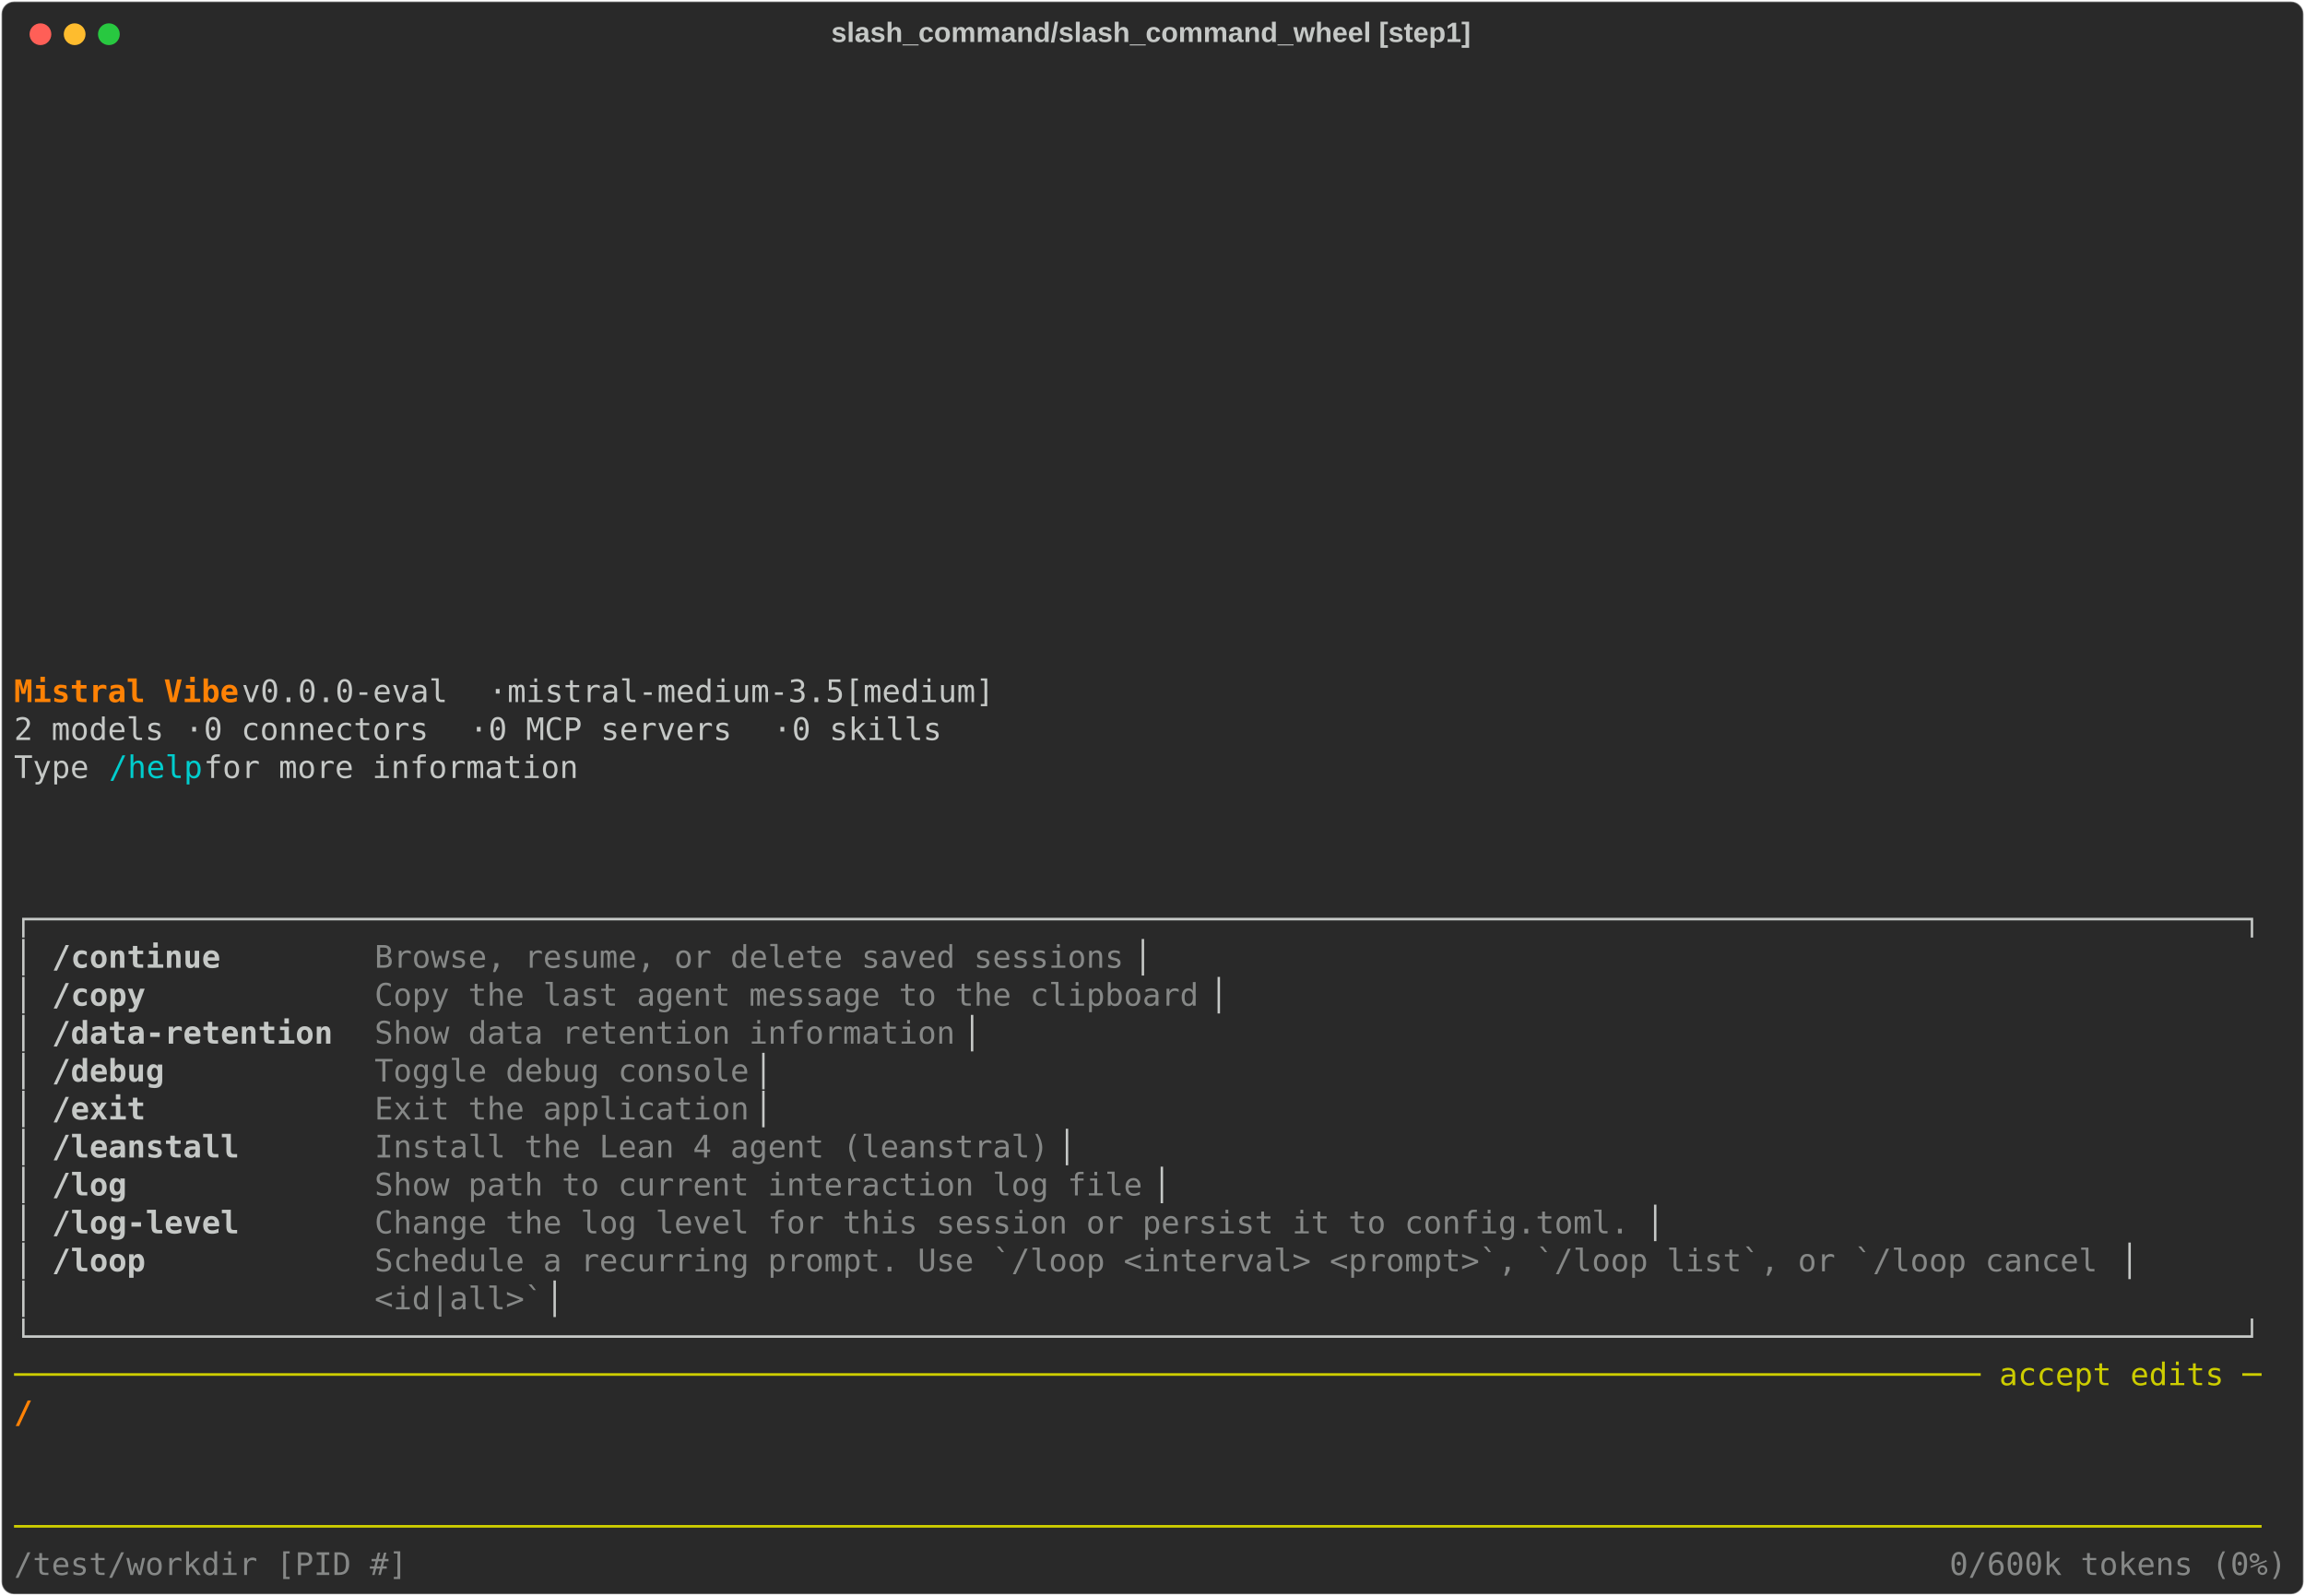
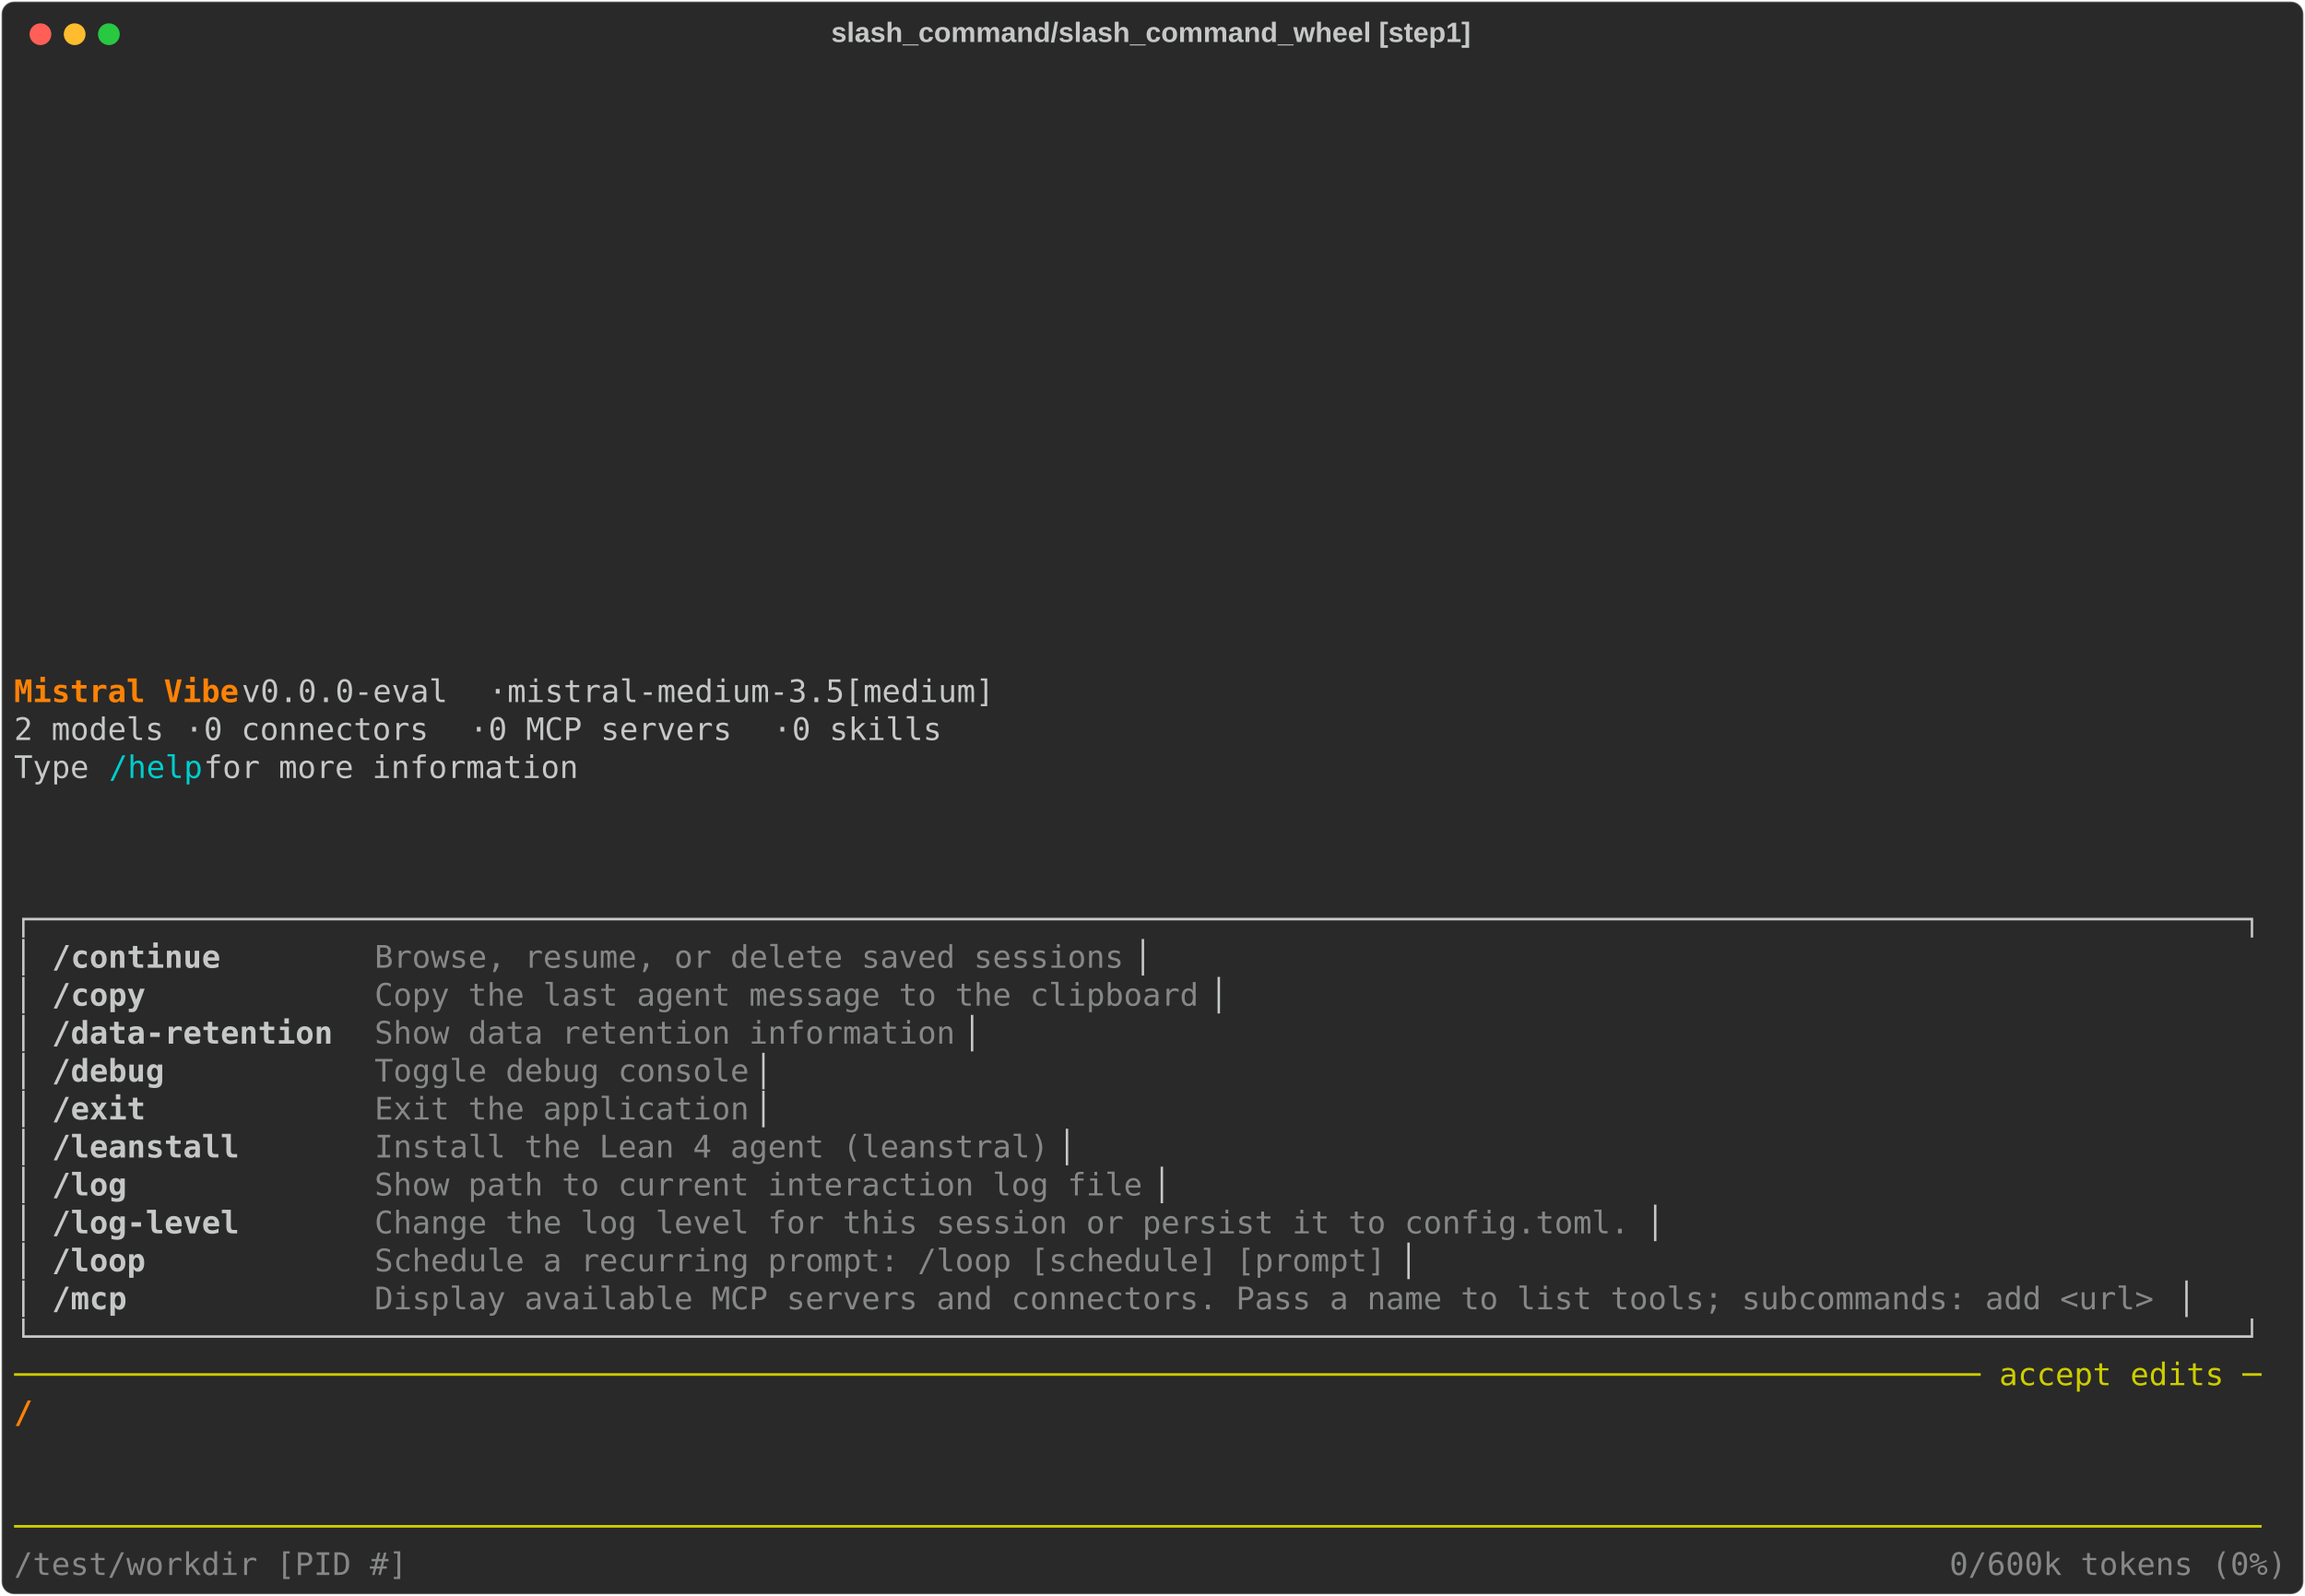
<svg xmlns="http://www.w3.org/2000/svg" class="rich-terminal" viewBox="0 0 1482 1026.0">
  <style>

    @font-face {
        font-family: "Fira Code";
        src: local("FiraCode-Regular"),
                url("https://cdnjs.cloudflare.com/ajax/libs/firacode/6.2.0/woff2/FiraCode-Regular.woff2") format("woff2"),
                url("https://cdnjs.cloudflare.com/ajax/libs/firacode/6.2.0/woff/FiraCode-Regular.woff") format("woff");
        font-style: normal;
        font-weight: 400;
    }
    @font-face {
        font-family: "Fira Code";
        src: local("FiraCode-Bold"),
                url("https://cdnjs.cloudflare.com/ajax/libs/firacode/6.2.0/woff2/FiraCode-Bold.woff2") format("woff2"),
                url("https://cdnjs.cloudflare.com/ajax/libs/firacode/6.2.0/woff/FiraCode-Bold.woff") format("woff");
        font-style: bold;
        font-weight: 700;
    }

    .vibe-matrix {
        font-family: Fira Code, monospace;
        font-size: 20px;
        line-height: 24.4px;
        font-variant-east-asian: full-width;
    }

    .vibe-title {
        font-size: 18px;
        font-weight: bold;
        font-family: arial;
    }

    .vibe-r1 { fill: #c5c8c6 }
.vibe-r2 { fill: #ff8205;font-weight: bold }
.vibe-r3 { fill: #00cdcd }
.vibe-r4 { fill: #c5c8c6;font-weight: bold }
.vibe-r5 { fill: #868887 }
.vibe-r6 { fill: #cdcd00 }
.vibe-r7 { fill: #000000 }
    </style>
  <defs>
    <clipPath id="vibe-clip-terminal">
      <rect x="0" y="0" width="1463.0" height="975.0" />
    </clipPath>
    <clipPath id="vibe-line-0">
      <rect x="0" y="1.5" width="1464" height="24.65" />
    </clipPath>
    <clipPath id="vibe-line-1">
      <rect x="0" y="25.9" width="1464" height="24.65" />
    </clipPath>
    <clipPath id="vibe-line-2">
      <rect x="0" y="50.3" width="1464" height="24.65" />
    </clipPath>
    <clipPath id="vibe-line-3">
      <rect x="0" y="74.7" width="1464" height="24.65" />
    </clipPath>
    <clipPath id="vibe-line-4">
      <rect x="0" y="99.1" width="1464" height="24.65" />
    </clipPath>
    <clipPath id="vibe-line-5">
      <rect x="0" y="123.5" width="1464" height="24.65" />
    </clipPath>
    <clipPath id="vibe-line-6">
      <rect x="0" y="147.9" width="1464" height="24.65" />
    </clipPath>
    <clipPath id="vibe-line-7">
      <rect x="0" y="172.3" width="1464" height="24.65" />
    </clipPath>
    <clipPath id="vibe-line-8">
      <rect x="0" y="196.7" width="1464" height="24.65" />
    </clipPath>
    <clipPath id="vibe-line-9">
      <rect x="0" y="221.1" width="1464" height="24.65" />
    </clipPath>
    <clipPath id="vibe-line-10">
      <rect x="0" y="245.5" width="1464" height="24.65" />
    </clipPath>
    <clipPath id="vibe-line-11">
      <rect x="0" y="269.9" width="1464" height="24.65" />
    </clipPath>
    <clipPath id="vibe-line-12">
      <rect x="0" y="294.3" width="1464" height="24.65" />
    </clipPath>
    <clipPath id="vibe-line-13">
      <rect x="0" y="318.7" width="1464" height="24.65" />
    </clipPath>
    <clipPath id="vibe-line-14">
      <rect x="0" y="343.1" width="1464" height="24.65" />
    </clipPath>
    <clipPath id="vibe-line-15">
      <rect x="0" y="367.5" width="1464" height="24.65" />
    </clipPath>
    <clipPath id="vibe-line-16">
      <rect x="0" y="391.9" width="1464" height="24.65" />
    </clipPath>
    <clipPath id="vibe-line-17">
      <rect x="0" y="416.3" width="1464" height="24.65" />
    </clipPath>
    <clipPath id="vibe-line-18">
      <rect x="0" y="440.7" width="1464" height="24.65" />
    </clipPath>
    <clipPath id="vibe-line-19">
      <rect x="0" y="465.1" width="1464" height="24.65" />
    </clipPath>
    <clipPath id="vibe-line-20">
      <rect x="0" y="489.5" width="1464" height="24.65" />
    </clipPath>
    <clipPath id="vibe-line-21">
      <rect x="0" y="513.9" width="1464" height="24.65" />
    </clipPath>
    <clipPath id="vibe-line-22">
      <rect x="0" y="538.3" width="1464" height="24.65" />
    </clipPath>
    <clipPath id="vibe-line-23">
      <rect x="0" y="562.7" width="1464" height="24.65" />
    </clipPath>
    <clipPath id="vibe-line-24">
      <rect x="0" y="587.1" width="1464" height="24.65" />
    </clipPath>
    <clipPath id="vibe-line-25">
      <rect x="0" y="611.5" width="1464" height="24.65" />
    </clipPath>
    <clipPath id="vibe-line-26">
      <rect x="0" y="635.9" width="1464" height="24.65" />
    </clipPath>
    <clipPath id="vibe-line-27">
      <rect x="0" y="660.3" width="1464" height="24.65" />
    </clipPath>
    <clipPath id="vibe-line-28">
      <rect x="0" y="684.7" width="1464" height="24.65" />
    </clipPath>
    <clipPath id="vibe-line-29">
      <rect x="0" y="709.1" width="1464" height="24.65" />
    </clipPath>
    <clipPath id="vibe-line-30">
      <rect x="0" y="733.5" width="1464" height="24.65" />
    </clipPath>
    <clipPath id="vibe-line-31">
      <rect x="0" y="757.9" width="1464" height="24.65" />
    </clipPath>
    <clipPath id="vibe-line-32">
      <rect x="0" y="782.3" width="1464" height="24.65" />
    </clipPath>
    <clipPath id="vibe-line-33">
      <rect x="0" y="806.7" width="1464" height="24.65" />
    </clipPath>
    <clipPath id="vibe-line-34">
      <rect x="0" y="831.1" width="1464" height="24.65" />
    </clipPath>
    <clipPath id="vibe-line-35">
      <rect x="0" y="855.5" width="1464" height="24.65" />
    </clipPath>
    <clipPath id="vibe-line-36">
      <rect x="0" y="879.9" width="1464" height="24.65" />
    </clipPath>
    <clipPath id="vibe-line-37">
      <rect x="0" y="904.3" width="1464" height="24.65" />
    </clipPath>
    <clipPath id="vibe-line-38">
      <rect x="0" y="928.7" width="1464" height="24.65" />
    </clipPath>
  </defs>
  <rect fill="#292929" stroke="rgba(255,255,255,0.35)" stroke-width="1" x="1" y="1" width="1480" height="1024" rx="8" />
  <text class="vibe-title" fill="#c5c8c6" text-anchor="middle" x="740" y="27">slash_command/slash_command_wheel [step1]</text>
  <g transform="translate(26,22)">
    <circle cx="0" cy="0" r="7" fill="#ff5f57" />
    <circle cx="22" cy="0" r="7" fill="#febc2e" />
    <circle cx="44" cy="0" r="7" fill="#28c840" />
  </g>
  <g transform="translate(9, 41)" clip-path="url(#vibe-clip-terminal)">
    <g class="vibe-matrix">
      <text class="vibe-r1" x="1464" y="20" textLength="12.2" clip-path="url(#vibe-line-0)">
</text>
      <text class="vibe-r1" x="1464" y="44.4" textLength="12.2" clip-path="url(#vibe-line-1)">
</text>
      <text class="vibe-r1" x="1464" y="68.8" textLength="12.2" clip-path="url(#vibe-line-2)">
</text>
      <text class="vibe-r1" x="1464" y="93.2" textLength="12.2" clip-path="url(#vibe-line-3)">
</text>
      <text class="vibe-r1" x="1464" y="117.6" textLength="12.2" clip-path="url(#vibe-line-4)">
</text>
      <text class="vibe-r1" x="1464" y="142" textLength="12.2" clip-path="url(#vibe-line-5)">
</text>
      <text class="vibe-r1" x="1464" y="166.4" textLength="12.2" clip-path="url(#vibe-line-6)">
</text>
      <text class="vibe-r1" x="1464" y="190.8" textLength="12.2" clip-path="url(#vibe-line-7)">
</text>
      <text class="vibe-r1" x="1464" y="215.2" textLength="12.2" clip-path="url(#vibe-line-8)">
</text>
      <text class="vibe-r1" x="1464" y="239.6" textLength="12.2" clip-path="url(#vibe-line-9)">
</text>
      <text class="vibe-r1" x="1464" y="264" textLength="12.2" clip-path="url(#vibe-line-10)">
</text>
      <text class="vibe-r1" x="1464" y="288.4" textLength="12.2" clip-path="url(#vibe-line-11)">
</text>
      <text class="vibe-r1" x="1464" y="312.8" textLength="12.2" clip-path="url(#vibe-line-12)">
</text>
      <text class="vibe-r1" x="1464" y="337.2" textLength="12.2" clip-path="url(#vibe-line-13)">
</text>
      <text class="vibe-r1" x="1464" y="361.6" textLength="12.2" clip-path="url(#vibe-line-14)">
</text>
      <text class="vibe-r1" x="1464" y="386" textLength="12.2" clip-path="url(#vibe-line-15)">
</text>
      <text class="vibe-r2" x="0 12.2 24.4 36.6 48.8 61 73.2 85.4 97.6 109.8 122 134.2" y="410.4" clip-path="url(#vibe-line-16)" style="font-variant-ligatures:none;font-kerning:none">Mistral Vibe</text>
      <text class="vibe-r1" x="146.4 158.6 170.8 183 195.2 207.4 219.6 231.8 244 256.2 268.4 280.6 292.8" y="410.4" clip-path="url(#vibe-line-16)" style="font-variant-ligatures:none;font-kerning:none"> v0.0.0-eval </text>
      <text class="vibe-r1" x="305" y="410.4" textLength="12.2" clip-path="url(#vibe-line-16)">·</text>
      <text class="vibe-r1" x="317.2 329.4 341.6 353.8 366 378.2 390.4 402.6 414.8 427 439.2 451.4 463.6 475.8 488 500.2 512.4 524.6 536.8 549 561.2 573.4 585.6 597.8 610 622.2 634.4 646.6 658.8 671 683.2 695.4 707.6 719.8 732 744.2 756.4 768.6 780.8 793 805.2 817.4 829.6 841.8 854 866.2 878.4 890.6 902.8 915 927.2 939.4 951.6 963.8 976 988.2 1000.4 1012.6 1024.8 1037 1049.2 1061.4 1073.6 1085.8 1098 1110.2 1122.4 1134.6 1146.8 1159 1171.2 1183.4 1195.6 1207.8 1220 1232.2 1244.4 1256.6 1268.8 1281 1293.2 1305.4 1317.6 1329.8 1342 1354.2 1366.4 1378.6 1390.8 1403 1415.2 1427.4 1439.6 1451.8" y="410.4" clip-path="url(#vibe-line-16)" style="font-variant-ligatures:none;font-kerning:none"> mistral-medium-3.5[medium]                                                                   </text>
      <text class="vibe-r1" x="1464" y="410.4" textLength="12.2" clip-path="url(#vibe-line-16)">
</text>
      <text class="vibe-r1" x="0 12.2 24.4 36.6 48.8 61 73.2 85.4 97.6" y="434.8" clip-path="url(#vibe-line-17)" style="font-variant-ligatures:none;font-kerning:none">2 models </text>
      <text class="vibe-r1" x="109.8" y="434.8" textLength="12.2" clip-path="url(#vibe-line-17)">·</text>
      <text class="vibe-r1" x="122 134.2 146.4 158.6 170.8 183 195.2 207.4 219.6 231.8 244 256.2 268.4 280.6" y="434.8" clip-path="url(#vibe-line-17)" style="font-variant-ligatures:none;font-kerning:none"> 0 connectors </text>
      <text class="vibe-r1" x="292.8" y="434.8" textLength="12.2" clip-path="url(#vibe-line-17)">·</text>
      <text class="vibe-r1" x="305 317.2 329.4 341.6 353.8 366 378.2 390.4 402.6 414.8 427 439.2 451.4 463.6 475.8" y="434.8" clip-path="url(#vibe-line-17)" style="font-variant-ligatures:none;font-kerning:none"> 0 MCP servers </text>
      <text class="vibe-r1" x="488" y="434.8" textLength="12.2" clip-path="url(#vibe-line-17)">·</text>
      <text class="vibe-r1" x="500.2 512.4 524.6 536.8 549 561.2 573.4 585.6 597.8 610 622.2 634.4 646.6 658.8 671 683.2 695.4 707.6 719.8 732 744.2 756.4 768.6 780.8 793 805.2 817.4 829.6 841.8 854 866.2 878.4 890.6 902.8 915 927.2 939.4 951.6 963.8 976 988.2 1000.4 1012.6 1024.8 1037 1049.2 1061.4 1073.6 1085.8 1098 1110.2 1122.4 1134.6 1146.8 1159 1171.2 1183.4 1195.6 1207.8 1220 1232.2 1244.4 1256.6 1268.8 1281 1293.2 1305.4 1317.6 1329.8 1342 1354.2 1366.4 1378.6 1390.8 1403 1415.2 1427.4 1439.6 1451.8" y="434.8" clip-path="url(#vibe-line-17)" style="font-variant-ligatures:none;font-kerning:none"> 0 skills                                                                      </text>
      <text class="vibe-r1" x="1464" y="434.8" textLength="12.2" clip-path="url(#vibe-line-17)">
</text>
      <text class="vibe-r1" x="0 12.2 24.4 36.6 48.8" y="459.2" clip-path="url(#vibe-line-18)" style="font-variant-ligatures:none;font-kerning:none">Type </text>
      <text class="vibe-r3" x="61 73.2 85.4 97.6 109.8" y="459.2" clip-path="url(#vibe-line-18)" style="font-variant-ligatures:none;font-kerning:none">/help</text>
      <text class="vibe-r1" x="122 134.2 146.4 158.6 170.8 183 195.2 207.4 219.6 231.8 244 256.2 268.4 280.6 292.8 305 317.2 329.4 341.6 353.8 366 378.2 390.4 402.6 414.8 427 439.2 451.4 463.6 475.8 488 500.2 512.4 524.6 536.8 549 561.2 573.4 585.6 597.8 610 622.2 634.4 646.6 658.8 671 683.2 695.4 707.6 719.8 732 744.2 756.4 768.6 780.8 793 805.2 817.4 829.6 841.8 854 866.2 878.4 890.6 902.8 915 927.2 939.4 951.6 963.8 976 988.2 1000.4 1012.6 1024.8 1037 1049.2 1061.4 1073.6 1085.8 1098 1110.2 1122.4 1134.6 1146.8 1159 1171.2 1183.4 1195.6 1207.8 1220 1232.2 1244.4 1256.6 1268.8 1281 1293.2 1305.4 1317.6 1329.8 1342 1354.2 1366.4 1378.6 1390.8 1403 1415.2 1427.4 1439.6 1451.8" y="459.2" clip-path="url(#vibe-line-18)" style="font-variant-ligatures:none;font-kerning:none"> for more information                                                                                         </text>
      <text class="vibe-r1" x="1464" y="459.2" textLength="12.2" clip-path="url(#vibe-line-18)">
</text>
      <text class="vibe-r1" x="1464" y="483.6" textLength="12.2" clip-path="url(#vibe-line-19)">
</text>
      <text class="vibe-r1" x="1464" y="508" textLength="12.2" clip-path="url(#vibe-line-20)">
</text>
      <text class="vibe-r1" x="1464" y="532.4" textLength="12.2" clip-path="url(#vibe-line-21)">
</text>
      <text class="vibe-r1" x="0 12.2 24.4 36.6 48.8 61 73.2 85.4 97.6 109.8 122 134.2 146.4 158.6 170.8 183 195.2 207.4 219.6 231.8 244 256.2 268.4 280.6 292.8 305 317.2 329.4 341.6 353.8 366 378.2 390.4 402.6 414.8 427 439.2 451.4 463.6 475.8 488 500.2 512.4 524.6 536.8 549 561.2 573.4 585.6 597.8 610 622.2 634.4 646.6 658.8 671 683.2 695.4 707.6 719.8 732 744.2 756.4 768.6 780.8 793 805.2 817.4 829.6 841.8 854 866.2 878.4 890.6 902.8 915 927.2 939.4 951.6 963.8 976 988.2 1000.4 1012.6 1024.8 1037 1049.2 1061.4 1073.6 1085.8 1098 1110.2 1122.4 1134.6 1146.8 1159 1171.2 1183.4 1195.6 1207.8 1220 1232.2 1244.4 1256.6 1268.8 1281 1293.2 1305.4 1317.6 1329.8 1342 1354.2 1366.4 1378.6 1390.8 1403 1415.2 1427.4 1439.6 1451.8" y="556.8" clip-path="url(#vibe-line-22)" style="font-variant-ligatures:none;font-kerning:none">┌──────────────────────────────────────────────────────────────────────────────────────────────────────────────────────┐</text>
      <text class="vibe-r1" x="1464" y="556.8" textLength="12.2" clip-path="url(#vibe-line-22)">
</text>
      <text class="vibe-r1" x="0 12.2" y="581.2" clip-path="url(#vibe-line-23)" style="font-variant-ligatures:none;font-kerning:none">│ </text>
      <text class="vibe-r4" x="24.4 36.6 48.8 61 73.2 85.4 97.6 109.8 122" y="581.2" clip-path="url(#vibe-line-23)" style="font-variant-ligatures:none;font-kerning:none">/continue</text>
      <text class="vibe-r5" x="231.8 244 256.2 268.4 280.6 292.8 305 317.2 329.4 341.6 353.8 366 378.2 390.4 402.6 414.8 427 439.2 451.4 463.6 475.8 488 500.2 512.4 524.6 536.8 549 561.2 573.4 585.6 597.8 610 622.2 634.4 646.6 658.8 671 683.2 695.4 707.6" y="581.2" clip-path="url(#vibe-line-23)" style="font-variant-ligatures:none;font-kerning:none">Browse, resume, or delete saved sessions</text>
      <text class="vibe-r1" x="719.8 732 744.2 756.4 768.6 780.8 793 805.2 817.4 829.6 841.8 854 866.2 878.4 890.6 902.8 915 927.2 939.4 951.6 963.8 976 988.2 1000.4 1012.6 1024.8 1037 1049.2 1061.4 1073.6 1085.8 1098 1110.2 1122.4 1134.6 1146.8 1159 1171.2 1183.4 1195.6 1207.8 1220 1232.2 1244.4 1256.6 1268.8 1281 1293.2 1305.4 1317.6 1329.8 1342 1354.2 1366.4 1378.6 1390.8 1403 1415.2 1427.4 1439.6 1451.8" y="581.2" clip-path="url(#vibe-line-23)" style="font-variant-ligatures:none;font-kerning:none">                                                            │</text>
      <text class="vibe-r1" x="1464" y="581.2" textLength="12.2" clip-path="url(#vibe-line-23)">
</text>
      <text class="vibe-r1" x="0 12.2" y="605.6" clip-path="url(#vibe-line-24)" style="font-variant-ligatures:none;font-kerning:none">│ </text>
      <text class="vibe-r4" x="24.4 36.6 48.8 61 73.2" y="605.6" clip-path="url(#vibe-line-24)" style="font-variant-ligatures:none;font-kerning:none">/copy</text>
      <text class="vibe-r5" x="231.8 244 256.2 268.4 280.6 292.8 305 317.2 329.4 341.6 353.8 366 378.2 390.4 402.6 414.8 427 439.2 451.4 463.6 475.8 488 500.2 512.4 524.6 536.8 549 561.2 573.4 585.6 597.8 610 622.2 634.4 646.6 658.8 671 683.2 695.4 707.6 719.8 732 744.2 756.4" y="605.6" clip-path="url(#vibe-line-24)" style="font-variant-ligatures:none;font-kerning:none">Copy the last agent message to the clipboard</text>
      <text class="vibe-r1" x="768.6 780.8 793 805.2 817.4 829.6 841.8 854 866.2 878.4 890.6 902.8 915 927.2 939.4 951.6 963.8 976 988.2 1000.4 1012.6 1024.8 1037 1049.2 1061.4 1073.6 1085.8 1098 1110.2 1122.4 1134.6 1146.8 1159 1171.2 1183.4 1195.6 1207.8 1220 1232.2 1244.4 1256.6 1268.8 1281 1293.2 1305.4 1317.6 1329.8 1342 1354.2 1366.4 1378.6 1390.8 1403 1415.2 1427.4 1439.6 1451.8" y="605.6" clip-path="url(#vibe-line-24)" style="font-variant-ligatures:none;font-kerning:none">                                                        │</text>
      <text class="vibe-r1" x="1464" y="605.6" textLength="12.2" clip-path="url(#vibe-line-24)">
</text>
      <text class="vibe-r1" x="0 12.2" y="630" clip-path="url(#vibe-line-25)" style="font-variant-ligatures:none;font-kerning:none">│ </text>
      <text class="vibe-r4" x="24.4 36.6 48.8 61 73.2 85.4 97.6 109.8 122 134.2 146.4 158.6 170.8 183 195.2" y="630" clip-path="url(#vibe-line-25)" style="font-variant-ligatures:none;font-kerning:none">/data-retention</text>
      <text class="vibe-r5" x="231.8 244 256.2 268.4 280.6 292.8 305 317.2 329.4 341.6 353.8 366 378.2 390.4 402.6 414.8 427 439.2 451.4 463.6 475.8 488 500.2 512.4 524.6 536.8 549 561.2 573.4 585.6 597.8" y="630" clip-path="url(#vibe-line-25)" style="font-variant-ligatures:none;font-kerning:none">Show data retention information</text>
      <text class="vibe-r1" x="610 622.2 634.4 646.6 658.8 671 683.2 695.4 707.6 719.8 732 744.2 756.4 768.6 780.8 793 805.2 817.4 829.6 841.8 854 866.2 878.4 890.6 902.8 915 927.2 939.4 951.6 963.8 976 988.2 1000.4 1012.6 1024.8 1037 1049.2 1061.4 1073.6 1085.8 1098 1110.2 1122.4 1134.6 1146.8 1159 1171.2 1183.4 1195.6 1207.8 1220 1232.2 1244.4 1256.6 1268.8 1281 1293.2 1305.4 1317.6 1329.8 1342 1354.2 1366.4 1378.6 1390.8 1403 1415.2 1427.4 1439.6 1451.8" y="630" clip-path="url(#vibe-line-25)" style="font-variant-ligatures:none;font-kerning:none">                                                                     │</text>
      <text class="vibe-r1" x="1464" y="630" textLength="12.2" clip-path="url(#vibe-line-25)">
</text>
      <text class="vibe-r1" x="0 12.2" y="654.4" clip-path="url(#vibe-line-26)" style="font-variant-ligatures:none;font-kerning:none">│ </text>
      <text class="vibe-r4" x="24.4 36.6 48.8 61 73.2 85.4" y="654.4" clip-path="url(#vibe-line-26)" style="font-variant-ligatures:none;font-kerning:none">/debug</text>
      <text class="vibe-r5" x="231.8 244 256.2 268.4 280.6 292.8 305 317.2 329.4 341.6 353.8 366 378.2 390.4 402.6 414.8 427 439.2 451.4 463.6" y="654.4" clip-path="url(#vibe-line-26)" style="font-variant-ligatures:none;font-kerning:none">Toggle debug console</text>
      <text class="vibe-r1" x="475.8 488 500.2 512.4 524.6 536.8 549 561.2 573.4 585.6 597.8 610 622.2 634.4 646.6 658.8 671 683.2 695.4 707.6 719.8 732 744.2 756.4 768.6 780.8 793 805.2 817.4 829.6 841.8 854 866.2 878.4 890.6 902.8 915 927.2 939.4 951.6 963.8 976 988.2 1000.4 1012.6 1024.8 1037 1049.2 1061.4 1073.6 1085.8 1098 1110.2 1122.4 1134.6 1146.8 1159 1171.2 1183.4 1195.6 1207.8 1220 1232.2 1244.4 1256.6 1268.8 1281 1293.2 1305.4 1317.6 1329.8 1342 1354.2 1366.4 1378.6 1390.8 1403 1415.2 1427.4 1439.6 1451.8" y="654.4" clip-path="url(#vibe-line-26)" style="font-variant-ligatures:none;font-kerning:none">                                                                                │</text>
      <text class="vibe-r1" x="1464" y="654.4" textLength="12.2" clip-path="url(#vibe-line-26)">
</text>
      <text class="vibe-r1" x="0 12.2" y="678.8" clip-path="url(#vibe-line-27)" style="font-variant-ligatures:none;font-kerning:none">│ </text>
      <text class="vibe-r4" x="24.4 36.6 48.8 61 73.2" y="678.8" clip-path="url(#vibe-line-27)" style="font-variant-ligatures:none;font-kerning:none">/exit</text>
      <text class="vibe-r5" x="231.8 244 256.2 268.4 280.6 292.8 305 317.2 329.4 341.6 353.8 366 378.2 390.4 402.6 414.8 427 439.2 451.4 463.6" y="678.8" clip-path="url(#vibe-line-27)" style="font-variant-ligatures:none;font-kerning:none">Exit the application</text>
      <text class="vibe-r1" x="475.8 488 500.2 512.4 524.6 536.8 549 561.2 573.4 585.6 597.8 610 622.2 634.4 646.6 658.8 671 683.2 695.4 707.6 719.8 732 744.2 756.4 768.6 780.8 793 805.2 817.4 829.6 841.8 854 866.2 878.4 890.6 902.8 915 927.2 939.4 951.6 963.8 976 988.2 1000.4 1012.6 1024.8 1037 1049.2 1061.4 1073.6 1085.8 1098 1110.2 1122.4 1134.6 1146.8 1159 1171.2 1183.4 1195.6 1207.8 1220 1232.2 1244.4 1256.6 1268.8 1281 1293.2 1305.4 1317.6 1329.8 1342 1354.2 1366.4 1378.6 1390.8 1403 1415.2 1427.4 1439.6 1451.8" y="678.8" clip-path="url(#vibe-line-27)" style="font-variant-ligatures:none;font-kerning:none">                                                                                │</text>
      <text class="vibe-r1" x="1464" y="678.8" textLength="12.2" clip-path="url(#vibe-line-27)">
</text>
      <text class="vibe-r1" x="0 12.2" y="703.2" clip-path="url(#vibe-line-28)" style="font-variant-ligatures:none;font-kerning:none">│ </text>
      <text class="vibe-r4" x="24.4 36.6 48.8 61 73.2 85.4 97.6 109.8 122 134.2" y="703.2" clip-path="url(#vibe-line-28)" style="font-variant-ligatures:none;font-kerning:none">/leanstall</text>
      <text class="vibe-r5" x="231.8 244 256.2 268.4 280.6 292.8 305 317.2 329.4 341.6 353.8 366 378.2 390.4 402.6 414.8 427 439.2 451.4 463.6 475.8 488 500.2 512.4 524.6 536.8 549 561.2 573.4 585.6 597.8 610 622.2 634.4 646.6 658.8" y="703.2" clip-path="url(#vibe-line-28)" style="font-variant-ligatures:none;font-kerning:none">Install the Lean 4 agent (leanstral)</text>
      <text class="vibe-r1" x="671 683.2 695.4 707.6 719.8 732 744.2 756.4 768.6 780.8 793 805.2 817.4 829.6 841.8 854 866.2 878.4 890.6 902.8 915 927.2 939.4 951.6 963.8 976 988.2 1000.4 1012.6 1024.8 1037 1049.2 1061.4 1073.6 1085.8 1098 1110.2 1122.4 1134.6 1146.8 1159 1171.2 1183.4 1195.6 1207.8 1220 1232.2 1244.4 1256.6 1268.8 1281 1293.2 1305.4 1317.6 1329.8 1342 1354.2 1366.4 1378.6 1390.8 1403 1415.2 1427.4 1439.6 1451.8" y="703.2" clip-path="url(#vibe-line-28)" style="font-variant-ligatures:none;font-kerning:none">                                                                │</text>
      <text class="vibe-r1" x="1464" y="703.2" textLength="12.2" clip-path="url(#vibe-line-28)">
</text>
      <text class="vibe-r1" x="0 12.2" y="727.6" clip-path="url(#vibe-line-29)" style="font-variant-ligatures:none;font-kerning:none">│ </text>
      <text class="vibe-r4" x="24.4 36.6 48.8 61" y="727.6" clip-path="url(#vibe-line-29)" style="font-variant-ligatures:none;font-kerning:none">/log</text>
      <text class="vibe-r5" x="231.8 244 256.2 268.4 280.6 292.8 305 317.2 329.4 341.6 353.8 366 378.2 390.4 402.6 414.8 427 439.2 451.4 463.6 475.8 488 500.2 512.4 524.6 536.8 549 561.2 573.4 585.6 597.8 610 622.2 634.4 646.6 658.8 671 683.2 695.4 707.6 719.8" y="727.6" clip-path="url(#vibe-line-29)" style="font-variant-ligatures:none;font-kerning:none">Show path to current interaction log file</text>
      <text class="vibe-r1" x="732 744.2 756.4 768.6 780.8 793 805.2 817.4 829.6 841.8 854 866.2 878.4 890.6 902.8 915 927.2 939.4 951.6 963.8 976 988.2 1000.4 1012.6 1024.8 1037 1049.2 1061.4 1073.6 1085.8 1098 1110.2 1122.4 1134.6 1146.8 1159 1171.2 1183.4 1195.6 1207.8 1220 1232.2 1244.4 1256.6 1268.8 1281 1293.2 1305.4 1317.6 1329.8 1342 1354.2 1366.4 1378.6 1390.8 1403 1415.2 1427.4 1439.6 1451.8" y="727.6" clip-path="url(#vibe-line-29)" style="font-variant-ligatures:none;font-kerning:none">                                                           │</text>
      <text class="vibe-r1" x="1464" y="727.6" textLength="12.2" clip-path="url(#vibe-line-29)">
</text>
      <text class="vibe-r1" x="0 12.2" y="752" clip-path="url(#vibe-line-30)" style="font-variant-ligatures:none;font-kerning:none">│ </text>
      <text class="vibe-r4" x="24.4 36.6 48.8 61 73.2 85.4 97.6 109.8 122 134.2" y="752" clip-path="url(#vibe-line-30)" style="font-variant-ligatures:none;font-kerning:none">/log-level</text>
      <text class="vibe-r5" x="231.8 244 256.2 268.4 280.6 292.8 305 317.2 329.4 341.6 353.8 366 378.2 390.4 402.6 414.8 427 439.2 451.4 463.6 475.8 488 500.2 512.4 524.6 536.8 549 561.2 573.4 585.6 597.8 610 622.2 634.4 646.6 658.8 671 683.2 695.4 707.6 719.8 732 744.2 756.4 768.6 780.8 793 805.2 817.4 829.6 841.8 854 866.2 878.4 890.6 902.8 915 927.2 939.4 951.6 963.8 976 988.2 1000.4 1012.6 1024.8 1037" y="752" clip-path="url(#vibe-line-30)" style="font-variant-ligatures:none;font-kerning:none">Change the log level for this session or persist it to config.toml.</text>
      <text class="vibe-r1" x="1049.2 1061.4 1073.6 1085.8 1098 1110.2 1122.4 1134.6 1146.8 1159 1171.2 1183.4 1195.6 1207.8 1220 1232.2 1244.4 1256.6 1268.8 1281 1293.2 1305.4 1317.6 1329.8 1342 1354.2 1366.4 1378.6 1390.8 1403 1415.2 1427.4 1439.6 1451.8" y="752" clip-path="url(#vibe-line-30)" style="font-variant-ligatures:none;font-kerning:none">                                 │</text>
      <text class="vibe-r1" x="1464" y="752" textLength="12.2" clip-path="url(#vibe-line-30)">
</text>
      <text class="vibe-r1" x="0 12.2" y="776.4" clip-path="url(#vibe-line-31)" style="font-variant-ligatures:none;font-kerning:none">│ </text>
      <text class="vibe-r4" x="24.4 36.6 48.8 61 73.2" y="776.4" clip-path="url(#vibe-line-31)" style="font-variant-ligatures:none;font-kerning:none">/loop</text>
-       <text class="vibe-r5" x="231.8 244 256.2 268.4 280.6 292.8 305 317.2 329.4 341.6 353.8 366 378.2 390.4 402.6 414.8 427 439.2 451.4 463.6 475.8 488 500.2 512.4 524.6 536.8 549 561.2 573.4 585.6 597.8 610 622.2 634.4 646.6 658.8 671 683.2 695.4 707.6 719.8 732 744.2 756.4 768.6 780.8 793 805.2 817.4 829.6 841.8 854 866.2 878.4 890.6 902.8 915 927.2 939.4 951.6 963.8 976 988.2 1000.4 1012.6 1024.8 1037 1049.2 1061.4 1073.6 1085.8 1098 1110.2 1122.4 1134.6 1146.8 1159 1171.2 1183.4 1195.6 1207.8 1220 1232.2 1244.4 1256.6 1268.8 1281 1293.2 1305.4 1317.6 1329.8 1342" y="776.4" clip-path="url(#vibe-line-31)" style="font-variant-ligatures:none;font-kerning:none">Schedule a recurring prompt. Use `/loop &lt;interval&gt; &lt;prompt&gt;`, `/loop list`, or `/loop cancel</text>
-       <text class="vibe-r1" x="1354.2 1366.4 1378.6 1390.8 1403 1415.2 1427.4 1439.6 1451.8" y="776.4" clip-path="url(#vibe-line-31)" style="font-variant-ligatures:none;font-kerning:none">        │</text>
+       <text class="vibe-r5" x="231.8 244 256.2 268.4 280.6 292.8 305 317.2 329.4 341.6 353.8 366 378.2 390.4 402.6 414.8 427 439.2 451.4 463.6 475.8 488 500.2 512.4 524.6 536.8 549 561.2 573.4 585.6 597.8 610 622.2 634.4 646.6 658.8 671 683.2 695.4 707.6 719.8 732 744.2 756.4 768.6 780.8 793 805.2 817.4 829.6 841.8 854 866.2 878.4" y="776.4" clip-path="url(#vibe-line-31)" style="font-variant-ligatures:none;font-kerning:none">Schedule a recurring prompt: /loop [schedule] [prompt]</text>
+       <text class="vibe-r1" x="890.6 902.8 915 927.2 939.4 951.6 963.8 976 988.2 1000.4 1012.6 1024.8 1037 1049.2 1061.4 1073.6 1085.8 1098 1110.2 1122.4 1134.6 1146.8 1159 1171.2 1183.4 1195.6 1207.8 1220 1232.2 1244.4 1256.6 1268.8 1281 1293.2 1305.4 1317.6 1329.8 1342 1354.2 1366.4 1378.6 1390.8 1403 1415.2 1427.4 1439.6 1451.8" y="776.4" clip-path="url(#vibe-line-31)" style="font-variant-ligatures:none;font-kerning:none">                                              │</text>
      <text class="vibe-r1" x="1464" y="776.4" textLength="12.2" clip-path="url(#vibe-line-31)">
</text>
-       <text class="vibe-r1" x="0 12.2 24.4 36.6 48.8 61 73.2 85.4 97.6 109.8 122 134.2 146.4 158.6 170.8 183 195.2 207.4 219.6" y="800.8" clip-path="url(#vibe-line-32)" style="font-variant-ligatures:none;font-kerning:none">│                  </text>
-       <text class="vibe-r5" x="231.8 244 256.2 268.4 280.6 292.8 305 317.2 329.4" y="800.8" clip-path="url(#vibe-line-32)" style="font-variant-ligatures:none;font-kerning:none">&lt;id|all&gt;`</text>
-       <text class="vibe-r1" x="341.6 353.8 366 378.2 390.4 402.6 414.8 427 439.2 451.4 463.6 475.8 488 500.2 512.4 524.6 536.8 549 561.2 573.4 585.6 597.8 610 622.2 634.4 646.6 658.8 671 683.2 695.4 707.6 719.8 732 744.2 756.4 768.6 780.8 793 805.2 817.4 829.6 841.8 854 866.2 878.4 890.6 902.8 915 927.2 939.4 951.6 963.8 976 988.2 1000.4 1012.6 1024.8 1037 1049.2 1061.4 1073.6 1085.8 1098 1110.2 1122.4 1134.6 1146.8 1159 1171.2 1183.4 1195.6 1207.8 1220 1232.2 1244.4 1256.6 1268.8 1281 1293.2 1305.4 1317.6 1329.8 1342 1354.2 1366.4 1378.6 1390.8 1403 1415.2 1427.4 1439.6 1451.8" y="800.8" clip-path="url(#vibe-line-32)" style="font-variant-ligatures:none;font-kerning:none">                                                                                           │</text>
+       <text class="vibe-r1" x="0 12.2" y="800.8" clip-path="url(#vibe-line-32)" style="font-variant-ligatures:none;font-kerning:none">│ </text>
+       <text class="vibe-r4" x="24.4 36.6 48.8 61" y="800.8" clip-path="url(#vibe-line-32)" style="font-variant-ligatures:none;font-kerning:none">/mcp</text>
+       <text class="vibe-r5" x="231.8 244 256.2 268.4 280.6 292.8 305 317.2 329.4 341.6 353.8 366 378.2 390.4 402.6 414.8 427 439.2 451.4 463.6 475.8 488 500.2 512.4 524.6 536.8 549 561.2 573.4 585.6 597.8 610 622.2 634.4 646.6 658.8 671 683.2 695.4 707.6 719.8 732 744.2 756.4 768.6 780.8 793 805.2 817.4 829.6 841.8 854 866.2 878.4 890.6 902.8 915 927.2 939.4 951.6 963.8 976 988.2 1000.4 1012.6 1024.8 1037 1049.2 1061.4 1073.6 1085.8 1098 1110.2 1122.4 1134.6 1146.8 1159 1171.2 1183.4 1195.6 1207.8 1220 1232.2 1244.4 1256.6 1268.8 1281 1293.2 1305.4 1317.6 1329.8 1342 1354.2 1366.4 1378.6" y="800.8" clip-path="url(#vibe-line-32)" style="font-variant-ligatures:none;font-kerning:none">Display available MCP servers and connectors. Pass a name to list tools; subcommands: add &lt;url&gt;</text>
+       <text class="vibe-r1" x="1390.8 1403 1415.2 1427.4 1439.6 1451.8" y="800.8" clip-path="url(#vibe-line-32)" style="font-variant-ligatures:none;font-kerning:none">     │</text>
      <text class="vibe-r1" x="1464" y="800.8" textLength="12.2" clip-path="url(#vibe-line-32)">
</text>
      <text class="vibe-r1" x="0 12.2 24.4 36.6 48.8 61 73.2 85.4 97.6 109.8 122 134.2 146.4 158.6 170.8 183 195.2 207.4 219.6 231.8 244 256.2 268.4 280.6 292.8 305 317.2 329.4 341.6 353.8 366 378.2 390.4 402.6 414.8 427 439.2 451.4 463.6 475.8 488 500.2 512.4 524.6 536.8 549 561.2 573.4 585.6 597.8 610 622.2 634.4 646.6 658.8 671 683.2 695.4 707.6 719.8 732 744.2 756.4 768.6 780.8 793 805.2 817.4 829.6 841.8 854 866.2 878.4 890.6 902.8 915 927.2 939.4 951.6 963.8 976 988.2 1000.4 1012.6 1024.8 1037 1049.2 1061.4 1073.6 1085.8 1098 1110.2 1122.4 1134.6 1146.8 1159 1171.2 1183.4 1195.6 1207.8 1220 1232.2 1244.4 1256.6 1268.8 1281 1293.2 1305.4 1317.6 1329.8 1342 1354.2 1366.4 1378.6 1390.8 1403 1415.2 1427.4 1439.6 1451.8" y="825.2" clip-path="url(#vibe-line-33)" style="font-variant-ligatures:none;font-kerning:none">└──────────────────────────────────────────────────────────────────────────────────────────────────────────────────────┘</text>
      <text class="vibe-r1" x="1464" y="825.2" textLength="12.2" clip-path="url(#vibe-line-33)">
</text>
      <text class="vibe-r6" x="0 12.2 24.4 36.6 48.8 61 73.2 85.4 97.6 109.8 122 134.2 146.4 158.6 170.8 183 195.2 207.4 219.6 231.8 244 256.2 268.4 280.6 292.8 305 317.2 329.4 341.6 353.8 366 378.2 390.4 402.6 414.8 427 439.2 451.4 463.6 475.8 488 500.2 512.4 524.6 536.8 549 561.2 573.4 585.6 597.8 610 622.2 634.4 646.6 658.8 671 683.2 695.4 707.6 719.8 732 744.2 756.4 768.6 780.8 793 805.2 817.4 829.6 841.8 854 866.2 878.4 890.6 902.8 915 927.2 939.4 951.6 963.8 976 988.2 1000.4 1012.6 1024.8 1037 1049.2 1061.4 1073.6 1085.8 1098 1110.2 1122.4 1134.6 1146.8 1159 1171.2 1183.4 1195.6 1207.8 1220 1232.2 1244.4 1256.6 1268.8 1281 1293.2 1305.4 1317.6 1329.8 1342 1354.2 1366.4 1378.6 1390.8 1403 1415.2 1427.4 1439.6 1451.8" y="849.6" clip-path="url(#vibe-line-34)" style="font-variant-ligatures:none;font-kerning:none">───────────────────────────────────────────────────────────────────────────────────────────────────────── accept edits ─</text>
      <text class="vibe-r1" x="1464" y="849.6" textLength="12.2" clip-path="url(#vibe-line-34)">
</text>
      <text class="vibe-r2" x="0 12.2" y="874" clip-path="url(#vibe-line-35)" style="font-variant-ligatures:none;font-kerning:none">/ </text>
      <text class="vibe-r1" x="1464" y="874" textLength="12.2" clip-path="url(#vibe-line-35)">
</text>
      <text class="vibe-r1" x="1464" y="898.4" textLength="12.2" clip-path="url(#vibe-line-36)">
</text>
      <text class="vibe-r1" x="1464" y="922.8" textLength="12.2" clip-path="url(#vibe-line-37)">
</text>
      <text class="vibe-r6" x="0 12.2 24.4 36.6 48.8 61 73.2 85.4 97.6 109.8 122 134.2 146.4 158.6 170.8 183 195.2 207.4 219.6 231.8 244 256.2 268.4 280.6 292.8 305 317.2 329.4 341.6 353.8 366 378.2 390.4 402.6 414.8 427 439.2 451.4 463.6 475.8 488 500.2 512.4 524.6 536.8 549 561.2 573.4 585.6 597.8 610 622.2 634.4 646.6 658.8 671 683.2 695.4 707.6 719.8 732 744.2 756.4 768.6 780.8 793 805.2 817.4 829.6 841.8 854 866.2 878.4 890.6 902.8 915 927.2 939.4 951.6 963.8 976 988.2 1000.4 1012.6 1024.8 1037 1049.2 1061.4 1073.6 1085.8 1098 1110.2 1122.4 1134.6 1146.8 1159 1171.2 1183.4 1195.6 1207.8 1220 1232.2 1244.4 1256.6 1268.8 1281 1293.2 1305.4 1317.6 1329.8 1342 1354.2 1366.4 1378.6 1390.8 1403 1415.2 1427.4 1439.6 1451.8" y="947.2" clip-path="url(#vibe-line-38)" style="font-variant-ligatures:none;font-kerning:none">────────────────────────────────────────────────────────────────────────────────────────────────────────────────────────</text>
      <text class="vibe-r1" x="1464" y="947.2" textLength="12.2" clip-path="url(#vibe-line-38)">
</text>
      <text class="vibe-r5" x="0 12.2 24.4 36.6 48.8 61 73.2 85.4 97.6 109.8 122 134.2 146.4 158.6 170.8 183 195.2 207.4 219.6 231.8 244" y="971.6" clip-path="url(#vibe-line-39)" style="font-variant-ligatures:none;font-kerning:none">/test/workdir [PID #]</text>
      <text class="vibe-r5" x="1244.4 1256.6 1268.8 1281 1293.2 1305.4 1317.6 1329.8 1342 1354.2 1366.4 1378.6 1390.8 1403 1415.2 1427.4 1439.6 1451.8" y="971.6" clip-path="url(#vibe-line-39)" style="font-variant-ligatures:none;font-kerning:none">0/600k tokens (0%)</text>
      <text class="vibe-r1" x="1464" y="971.6" textLength="12.2" clip-path="url(#vibe-line-39)">
</text>
    </g>
  </g>
</svg>
